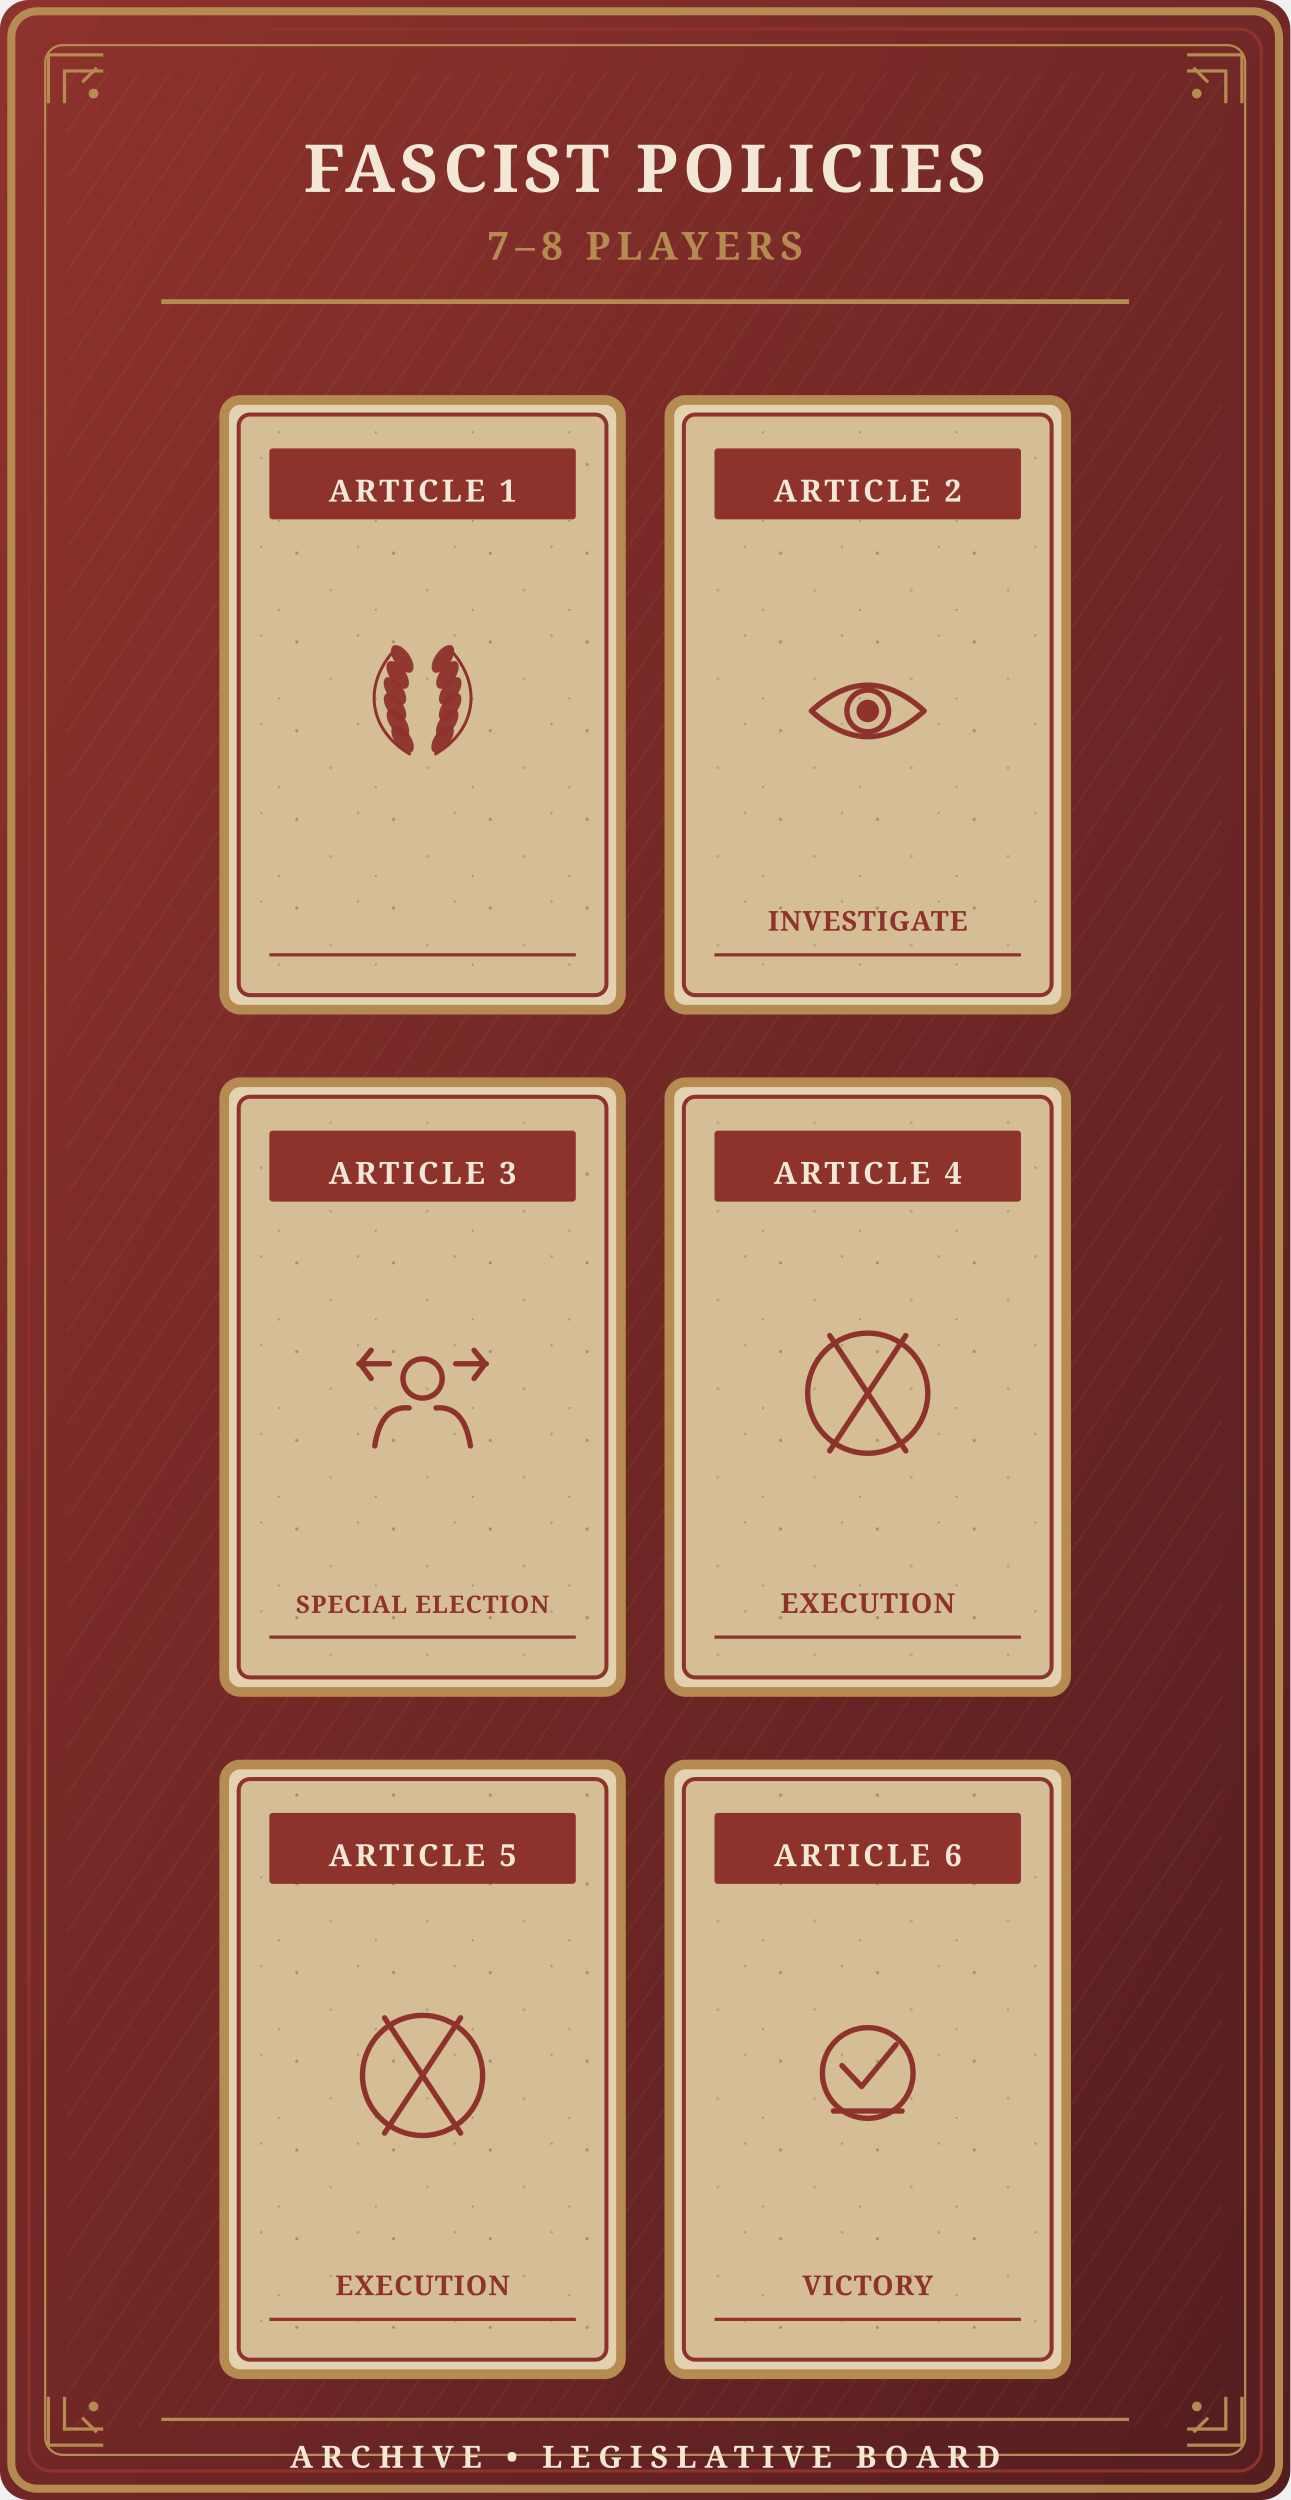
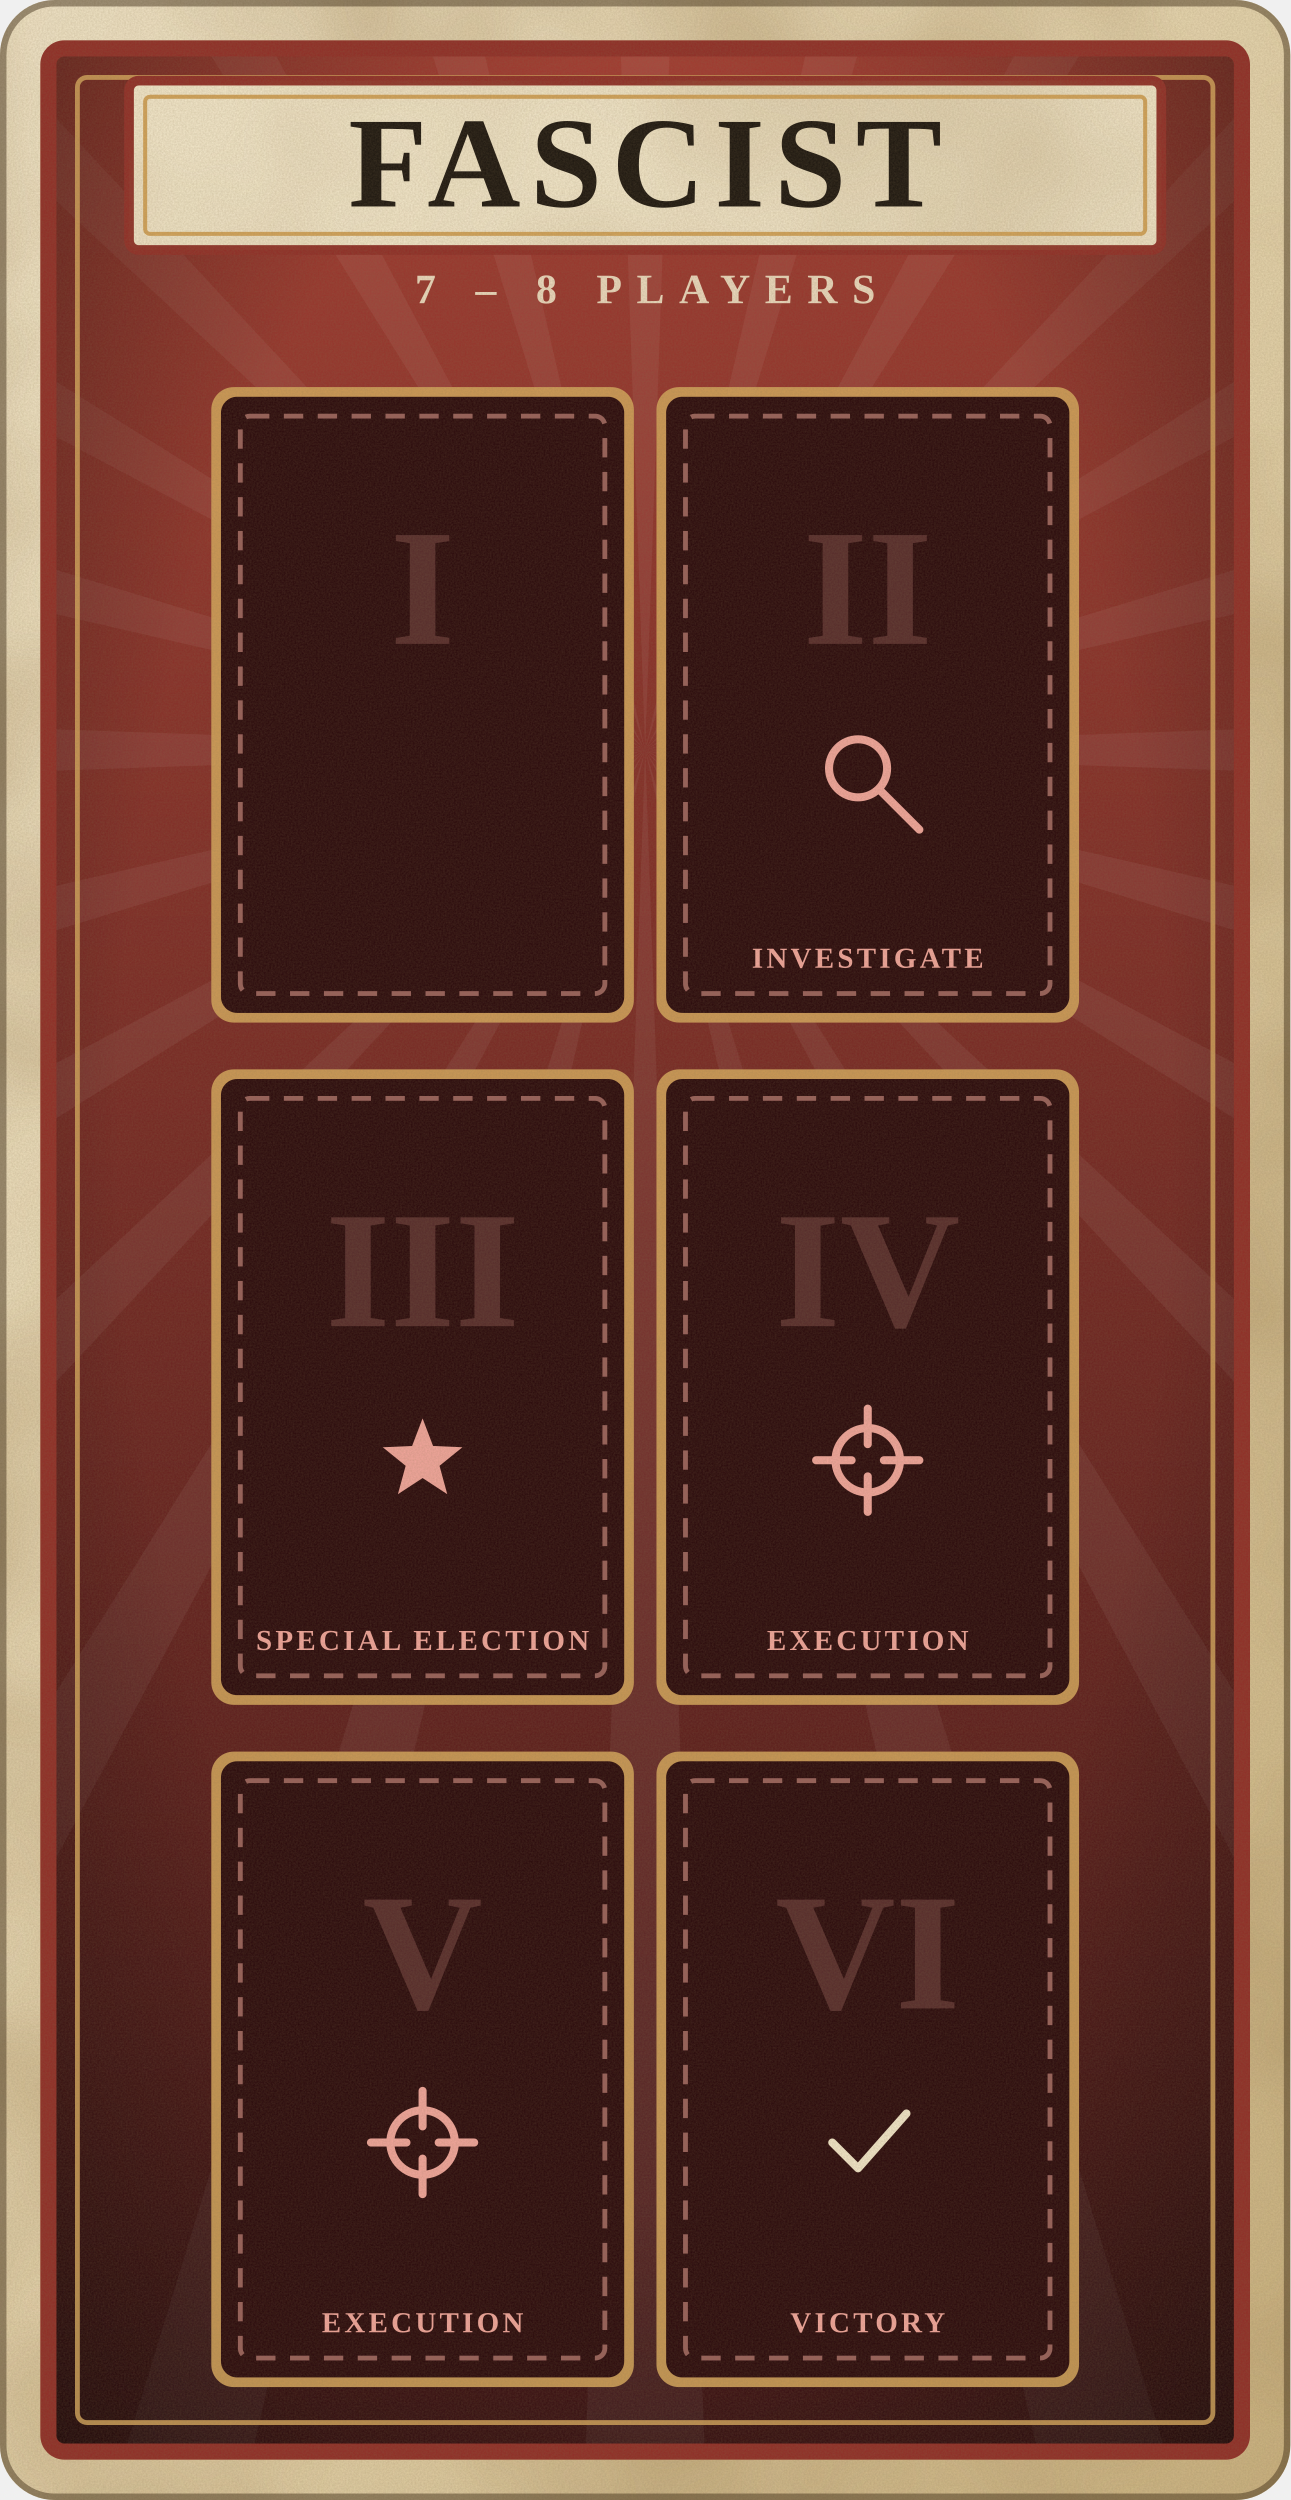
- <svg xmlns="http://www.w3.org/2000/svg" width="800" height="1550" viewBox="0 0 800 1550" role="img">
+ <svg xmlns="http://www.w3.org/2000/svg" width="800" height="1550" viewBox="0 0 800 1550">
  <defs>
-     <linearGradient id="paper" x1="0" x2="1" y1="0" y2="1">
-       <stop stop-color="#F6EDD8" />
-       <stop offset=".5" stop-color="#EDE0C4" />
-       <stop offset="1" stop-color="#CAB18A" />
+     <linearGradient id="paper" x1="0" y1="0" x2="1" y2="1">
+       <stop offset="0" stop-color="#efe3c6" />
+       <stop offset=".55" stop-color="#e3d2aa" />
+       <stop offset="1" stop-color="#c9b17f" />
    </linearGradient>
-     <linearGradient id="navy" x1="0" y1="0" x2="1" y2="1">
-       <stop stop-color="#1E4556" />
-       <stop offset="1" stop-color="#102A39" />
+     <linearGradient id="art" x1="0" y1="0" x2="0" y2="1">
+       <stop offset="0" stop-color="#a13a30" />
+       <stop offset="1" stop-color="#3f1214" />
    </linearGradient>
-     <linearGradient id="red" x1="0" y1="0" x2="1" y2="1">
-       <stop stop-color="#8E322C" />
-       <stop offset="1" stop-color="#541D20" />
-     </linearGradient>
-     <pattern id="grain" x="0" y="0" width="60" height="55" patternUnits="userSpaceOnUse">
-       <circle cx="4" cy="13" r="1" fill="#503621" opacity=".34" />
-       <circle cx="25" cy="36" r="1" fill="#503621" opacity=".19" />
-       <circle cx="42" cy="9" r=".8" fill="#503621" opacity=".27" />
-       <circle cx="53" cy="48" r=".6" fill="#503621" opacity=".4" />
-     </pattern>
-     <pattern id="hatch" width="16" height="16" patternUnits="userSpaceOnUse" patternTransform="rotate(34)">
-       <path d="M0 0 V16" stroke="#F9E5BC" stroke-opacity=".055" stroke-width="2" />
-     </pattern>
+     <radialGradient id="vig" cx=".5" cy=".45" r=".8">
+       <stop offset=".55" stop-color="#000" stop-opacity="0" />
+       <stop offset="1" stop-color="#000" stop-opacity=".6" />
+     </radialGradient>
+     <filter id="grain" x="0" y="0" width="100%" height="100%">
+       <feTurbulence type="fractalNoise" baseFrequency=".9" numOctaves="2" seed="4" />
+       <feColorMatrix values="0 0 0 0 .25  0 0 0 0 .17  0 0 0 0 .08  0 0 0 .55 0" />
+       <feComposite in2="SourceGraphic" operator="in" />
+     </filter>
+     <filter id="stain" x="0" y="0" width="100%" height="100%">
+       <feTurbulence type="fractalNoise" baseFrequency=".006" numOctaves="3" seed="9" />
+       <feColorMatrix values="0 0 0 0 .35  0 0 0 0 .22  0 0 0 0 .08  0 0 0 .9 -.28" />
+       <feComposite in2="SourceGraphic" operator="in" />
+     </filter>
+     <clipPath id="c">
+       <rect width="800" height="1550" rx="34" />
+     </clipPath>
+     <clipPath id="a">
+       <rect x="30" y="30" width="740" height="1490" rx="10" />
+     </clipPath>
  </defs>
-   <rect x="0" y="0" width="800" height="1550" rx="18" fill="url(#red)" stroke="none" stroke-width="1" />
-   <rect x="0" y="0" width="800" height="1550" rx="18" fill="url(#grain)" stroke="none" stroke-width="1" />
-   <rect x="7" y="7" width="786" height="1536" rx="16" fill="none" stroke="#B58B52" stroke-width="5" />
-   <rect x="18" y="18" width="764" height="1514" rx="14" fill="none" stroke="#8E322C" stroke-width="2" />
-   <rect x="28" y="28" width="744" height="1494" rx="11" fill="none" stroke="#B58B52" stroke-width="1.4" />
-   <g transform="translate(30,30) scale(1)" stroke="#B58B52" fill="none" stroke-width="2">
-     <path d="M0 34 V4 H34 M10 34 V14 H34" />
-     <path d="M21 21 L30 12" />
-     <circle cx="28" cy="28" r="3" fill="#B58B52" stroke="none" />
+   <g clip-path="url(#c)">
+     <rect width="800" height="1550" fill="url(#paper)" />
+     <rect width="800" height="1550" fill="#fff" filter="url(#stain)" opacity=".8" />
+     <rect x="30" y="30" width="740" height="1490" rx="10" fill="url(#art)" />
+     <g clip-path="url(#a)">
+       <path d="M400.0 465.0 L2259 400 L2259 530Z" fill="#fff" opacity=".06" />
+       <path d="M400.0 465.0 L2212 883 L2179 1009Z" fill="#fff" opacity=".06" />
+       <path d="M400.0 465.0 L2042 1338 L1977 1451Z" fill="#fff" opacity=".06" />
+       <path d="M400.0 465.0 L1760 1733 L1668 1825Z" fill="#fff" opacity=".06" />
+       <path d="M400.0 465.0 L1386 2042 L1273 2107Z" fill="#fff" opacity=".06" />
+       <path d="M400.0 465.0 L944 2244 L818 2277Z" fill="#fff" opacity=".06" />
+       <path d="M400.0 465.0 L465 2324 L335 2324Z" fill="#fff" opacity=".06" />
+       <path d="M400.0 465.0 L-18 2277 L-144 2244Z" fill="#fff" opacity=".06" />
+       <path d="M400.0 465.0 L-473 2107 L-586 2042Z" fill="#fff" opacity=".06" />
+       <path d="M400.0 465.0 L-868 1825 L-960 1733Z" fill="#fff" opacity=".06" />
+       <path d="M400.0 465.0 L-1177 1451 L-1242 1338Z" fill="#fff" opacity=".06" />
+       <path d="M400.0 465.0 L-1379 1009 L-1412 883Z" fill="#fff" opacity=".06" />
+       <path d="M400.0 465.0 L-1459 530 L-1459 400Z" fill="#fff" opacity=".06" />
+       <path d="M400.0 465.0 L-1412 47 L-1379 -79Z" fill="#fff" opacity=".06" />
+       <path d="M400.0 465.0 L-1242 -408 L-1177 -521Z" fill="#fff" opacity=".06" />
+       <path d="M400.0 465.0 L-960 -803 L-868 -895Z" fill="#fff" opacity=".06" />
+       <path d="M400.0 465.0 L-586 -1112 L-473 -1177Z" fill="#fff" opacity=".06" />
+       <path d="M400.0 465.0 L-144 -1314 L-18 -1347Z" fill="#fff" opacity=".06" />
+       <path d="M400.0 465.0 L335 -1394 L465 -1394Z" fill="#fff" opacity=".06" />
+       <path d="M400.0 465.0 L818 -1347 L944 -1314Z" fill="#fff" opacity=".06" />
+       <path d="M400.0 465.0 L1273 -1177 L1386 -1112Z" fill="#fff" opacity=".06" />
+       <path d="M400.0 465.0 L1668 -895 L1760 -803Z" fill="#fff" opacity=".06" />
+       <path d="M400.0 465.0 L1977 -521 L2042 -408Z" fill="#fff" opacity=".06" />
+       <path d="M400.0 465.0 L2179 -79 L2212 47Z" fill="#fff" opacity=".06" />
+       <rect x="30" y="30" width="740" height="1490" fill="url(#vig)" />
+     </g>
+     <rect x="30" y="30" width="740" height="1490" rx="10" fill="none" stroke="#8f2e27" stroke-width="10" />
+     <rect x="48" y="48" width="704" height="1454" rx="6" fill="none" stroke="#d1a35a" stroke-width="3" opacity=".85" />
+     <rect x="80.0" y="50.0" width="640" height="105.0" rx="6" fill="#f1e6c9" stroke="#8f2e27" stroke-width="6" />
+     <rect x="80.0" y="50.0" width="640" height="105.0" rx="6" fill="#fff" filter="url(#stain)" opacity=".5" />
+     <rect x="90.0" y="60.0" width="620" height="85.0" rx="3" fill="none" stroke="#d1a35a" stroke-width="2.5" />
+     <text x="400.0" y="128" text-anchor="middle" font-family="Georgia,'Times New Roman',serif" font-weight="900" font-size="80" letter-spacing="6" fill="#1d1710">FASCIST</text>
+     <text x="400.0" y="188" text-anchor="middle" font-family="Georgia,'Times New Roman',serif" font-weight="700" font-size="26" letter-spacing="9" fill="#f1e6c9" opacity=".92">7 – 8 PLAYERS</text>
+     <g>
+       <rect x="131" y="240" width="262" height="394" rx="14" fill="#d1a35a" opacity=".9" />
+       <rect x="137" y="246" width="250" height="382" rx="10" fill="#2a0a0c" />
+       <rect x="149" y="258" width="226" height="358" rx="6" fill="none" stroke="#f0a59b" stroke-width="3" stroke-dasharray="12 9" opacity=".55" />
+       <text x="262.0" y="399.2" text-anchor="middle" font-family="Georgia,'Times New Roman',serif" font-weight="900" font-size="103" fill="#f0a59b" opacity=".22">I</text>
+     </g>
+     <g>
+       <rect x="407" y="240" width="262" height="394" rx="14" fill="#d1a35a" opacity=".9" />
+       <rect x="413" y="246" width="250" height="382" rx="10" fill="#2a0a0c" />
+       <rect x="425" y="258" width="226" height="358" rx="6" fill="none" stroke="#f0a59b" stroke-width="3" stroke-dasharray="12 9" opacity=".55" />
+       <text x="538.0" y="399.2" text-anchor="middle" font-family="Georgia,'Times New Roman',serif" font-weight="900" font-size="103" fill="#f0a59b" opacity=".22">II</text>
+       <g stroke="#f0a59b" fill="none" stroke-width="5" stroke-linecap="round" stroke-linejoin="round">
+         <circle cx="532.0" cy="476.36" r="18" />
+         <path d="M546.0 490.36 L570.0 514.36" />
+       </g>
+       <text x="538.0" y="600" text-anchor="middle" font-family="Georgia,'Times New Roman',serif" font-weight="800" font-size="18" letter-spacing="2" fill="#f0a59b">INVESTIGATE</text>
+     </g>
+     <g>
+       <rect x="131" y="663" width="262" height="394" rx="14" fill="#d1a35a" opacity=".9" />
+       <rect x="137" y="669" width="250" height="382" rx="10" fill="#2a0a0c" />
+       <rect x="149" y="681" width="226" height="358" rx="6" fill="none" stroke="#f0a59b" stroke-width="3" stroke-dasharray="12 9" opacity=".55" />
+       <text x="262.0" y="822.2" text-anchor="middle" font-family="Georgia,'Times New Roman',serif" font-weight="900" font-size="103" fill="#f0a59b" opacity=".22">III</text>
+       <polygon points="262.0,879.4 268.5,896.5 286.7,897.3 272.5,908.8 277.3,926.4 262.0,916.4 246.7,926.4 251.5,908.8 237.3,897.3 255.5,896.5" fill="#f0a59b" />
+       <text x="262.0" y="1023" text-anchor="middle" font-family="Georgia,'Times New Roman',serif" font-weight="800" font-size="18" letter-spacing="2" fill="#f0a59b">SPECIAL ELECTION</text>
+     </g>
+     <g>
+       <rect x="407" y="663" width="262" height="394" rx="14" fill="#d1a35a" opacity=".9" />
+       <rect x="413" y="669" width="250" height="382" rx="10" fill="#2a0a0c" />
+       <rect x="425" y="681" width="226" height="358" rx="6" fill="none" stroke="#f0a59b" stroke-width="3" stroke-dasharray="12 9" opacity=".55" />
+       <text x="538.0" y="822.2" text-anchor="middle" font-family="Georgia,'Times New Roman',serif" font-weight="900" font-size="103" fill="#f0a59b" opacity=".22">IV</text>
+       <g stroke="#f0a59b" fill="none" stroke-width="5" stroke-linecap="round" stroke-linejoin="round">
+         <circle cx="538.0" cy="905.36" r="20" />
+         <path d="M538.0 873.36 V895.36 M538.0 915.36 V937.36 M506.0 905.36 H528.0 M548.0 905.36 H570.0" />
+       </g>
+       <text x="538.0" y="1023" text-anchor="middle" font-family="Georgia,'Times New Roman',serif" font-weight="800" font-size="18" letter-spacing="2" fill="#f0a59b">EXECUTION</text>
+     </g>
+     <g>
+       <rect x="131" y="1086" width="262" height="394" rx="14" fill="#d1a35a" opacity=".9" />
+       <rect x="137" y="1092" width="250" height="382" rx="10" fill="#2a0a0c" />
+       <rect x="149" y="1104" width="226" height="358" rx="6" fill="none" stroke="#f0a59b" stroke-width="3" stroke-dasharray="12 9" opacity=".55" />
+       <text x="262.0" y="1245.2" text-anchor="middle" font-family="Georgia,'Times New Roman',serif" font-weight="900" font-size="103" fill="#f0a59b" opacity=".22">V</text>
+       <g stroke="#f0a59b" fill="none" stroke-width="5" stroke-linecap="round" stroke-linejoin="round">
+         <circle cx="262.0" cy="1328.36" r="20" />
+         <path d="M262.0 1296.36 V1318.36 M262.0 1338.36 V1360.36 M230.0 1328.36 H252.0 M272.0 1328.36 H294.0" />
+       </g>
+       <text x="262.0" y="1446" text-anchor="middle" font-family="Georgia,'Times New Roman',serif" font-weight="800" font-size="18" letter-spacing="2" fill="#f0a59b">EXECUTION</text>
+     </g>
+     <g>
+       <rect x="407" y="1086" width="262" height="394" rx="14" fill="#d1a35a" opacity=".9" />
+       <rect x="413" y="1092" width="250" height="382" rx="10" fill="#2a0a0c" />
+       <rect x="425" y="1104" width="226" height="358" rx="6" fill="none" stroke="#f0a59b" stroke-width="3" stroke-dasharray="12 9" opacity=".55" />
+       <text x="538.0" y="1245.2" text-anchor="middle" font-family="Georgia,'Times New Roman',serif" font-weight="900" font-size="103" fill="#f0a59b" opacity=".22">VI</text>
+       <g stroke="#f1e6c9" fill="none" stroke-width="5" stroke-linecap="round" stroke-linejoin="round">
+         <path d="M516.0 1328.36 L532.0 1344.36 L562.0 1310.36" />
+       </g>
+       <text x="538.0" y="1446" text-anchor="middle" font-family="Georgia,'Times New Roman',serif" font-weight="800" font-size="18" letter-spacing="2" fill="#f0a59b">VICTORY</text>
+     </g>
+     <rect width="800" height="1550" fill="#fff" filter="url(#grain)" opacity=".45" />
+     <rect width="800" height="1550" rx="34" fill="none" stroke="#3a2813" stroke-opacity=".45" stroke-width="8" />
  </g>
-   <g transform="translate(770 30) scale(-1 1)">
-     <g transform="translate(0,0) scale(1)" stroke="#B58B52" fill="none" stroke-width="2">
-       <path d="M0 34 V4 H34 M10 34 V14 H34" />
-       <path d="M21 21 L30 12" />
-       <circle cx="28" cy="28" r="3" fill="#B58B52" stroke="none" />
-     </g>
-   </g>
-   <g transform="translate(30 1520) scale(1 -1)">
-     <g transform="translate(0,0) scale(1)" stroke="#B58B52" fill="none" stroke-width="2">
-       <path d="M0 34 V4 H34 M10 34 V14 H34" />
-       <path d="M21 21 L30 12" />
-       <circle cx="28" cy="28" r="3" fill="#B58B52" stroke="none" />
-     </g>
-   </g>
-   <g transform="translate(770 1520) scale(-1 -1)">
-     <g transform="translate(0,0) scale(1)" stroke="#B58B52" fill="none" stroke-width="2">
-       <path d="M0 34 V4 H34 M10 34 V14 H34" />
-       <path d="M21 21 L30 12" />
-       <circle cx="28" cy="28" r="3" fill="#B58B52" stroke="none" />
-     </g>
-   </g>
-   <rect x="42" y="45" width="716" height="1460" rx="4" fill="url(#hatch)" stroke="none" stroke-width="1" />
-   <text x="400.0" y="119" text-anchor="middle" font-family="EB Garamond,serif" font-weight="700" font-size="41" fill="#F2E8D5" letter-spacing="3">FASCIST POLICIES</text>
-   <text x="400.0" y="161" text-anchor="middle" font-family="EB Garamond,serif" font-weight="600" font-size="24" fill="#B58B52" letter-spacing="4">7–8 PLAYERS</text>
-   <line x1="100" y1="187" x2="700" y2="187" stroke="#B58B52" stroke-width="3" />
-   <rect x="139" y="248" width="246" height="378" rx="10" fill="#E3D2AF" stroke="#B58B52" stroke-width="6" />
-   <rect x="148" y="257" width="228" height="360" rx="7" fill="#D5BD95" stroke="#8E322C" stroke-width="2.5" />
-   <rect x="155" y="264" width="214" height="346" rx="4" fill="url(#grain)" stroke="none" stroke-width="1" />
-   <rect x="167" y="278" width="190" height="44" rx="2" fill="#8E322C" stroke="none" stroke-width="1" />
-   <text x="262.0" y="311" text-anchor="middle" font-family="EB Garamond,serif" font-weight="600" font-size="19" fill="#F2E8D5" letter-spacing="2">ARTICLE 1</text>
-   <g transform="translate(262.0,440.78) scale(0.62)" fill="none" stroke="#8E322C" stroke-width="3" stroke-linecap="round">
-     <path d="M-13 43 C-54 19 -60 -26 -28 -61 M13 43 C54 19 60 -26 28 -61" />
-     <ellipse cx="-20.0" cy="28" rx="8" ry="16" fill="#8E322C" stroke="none" transform="rotate(-35 -20.0 28)" opacity=".95" />
-     <ellipse cx="-24.648" cy="12" rx="8" ry="16" fill="#8E322C" stroke="none" transform="rotate(-35 -24.64828 12)" opacity=".95" />
-     <ellipse cx="-27.566" cy="-4" rx="8" ry="16" fill="#8E322C" stroke="none" transform="rotate(-35 -27.56627 -4)" opacity=".95" />
-     <ellipse cx="-27.668" cy="-20" rx="8" ry="16" fill="#8E322C" stroke="none" transform="rotate(-35 -27.66777 -20)" opacity=".95" />
-     <ellipse cx="-24.915" cy="-36" rx="8" ry="16" fill="#8E322C" stroke="none" transform="rotate(-35 -24.91499 -36)" opacity=".95" />
-     <ellipse cx="-20.333" cy="-52" rx="8" ry="16" fill="#8E322C" stroke="none" transform="rotate(-35 -20.33265 -52)" opacity=".95" />
-     <ellipse cx="20.0" cy="28" rx="8" ry="16" fill="#8E322C" stroke="none" transform="rotate(35 20.0 28)" opacity=".95" />
-     <ellipse cx="24.648" cy="12" rx="8" ry="16" fill="#8E322C" stroke="none" transform="rotate(35 24.64828 12)" opacity=".95" />
-     <ellipse cx="27.566" cy="-4" rx="8" ry="16" fill="#8E322C" stroke="none" transform="rotate(35 27.56627 -4)" opacity=".95" />
-     <ellipse cx="27.668" cy="-20" rx="8" ry="16" fill="#8E322C" stroke="none" transform="rotate(35 27.66777 -20)" opacity=".95" />
-     <ellipse cx="24.915" cy="-36" rx="8" ry="16" fill="#8E322C" stroke="none" transform="rotate(35 24.91499 -36)" opacity=".95" />
-     <ellipse cx="20.333" cy="-52" rx="8" ry="16" fill="#8E322C" stroke="none" transform="rotate(35 20.33265 -52)" opacity=".95" />
-   </g>
-   <line x1="167" y1="592" x2="357" y2="592" stroke="#8E322C" stroke-width="2" />
-   <rect x="415" y="248" width="246" height="378" rx="10" fill="#E3D2AF" stroke="#B58B52" stroke-width="6" />
-   <rect x="424" y="257" width="228" height="360" rx="7" fill="#D5BD95" stroke="#8E322C" stroke-width="2.5" />
-   <rect x="431" y="264" width="214" height="346" rx="4" fill="url(#grain)" stroke="none" stroke-width="1" />
-   <rect x="443" y="278" width="190" height="44" rx="2" fill="#8E322C" stroke="none" stroke-width="1" />
-   <text x="538.0" y="311" text-anchor="middle" font-family="EB Garamond,serif" font-weight="600" font-size="19" fill="#F2E8D5" letter-spacing="2">ARTICLE 2</text>
-   <g transform="translate(538.0,440.78) scale(0.76)" stroke="#8E322C" fill="none" stroke-width="4.4" stroke-linejoin="round" stroke-linecap="round">
-     <path d="M-46 0 Q0 -42 46 0 Q0 42 -46 0Z" />
-     <circle cx="0" cy="0" r="17" />
-     <circle cx="0" cy="0" r="7" fill="#8E322C" />
-   </g>
-   <text x="538.0" y="577" text-anchor="middle" font-family="EB Garamond,serif" font-weight="600" font-size="17" fill="#8E322C" letter-spacing="0.6">INVESTIGATE</text>
-   <line x1="443" y1="592" x2="633" y2="592" stroke="#8E322C" stroke-width="2" />
-   <rect x="139" y="671" width="246" height="378" rx="10" fill="#E3D2AF" stroke="#B58B52" stroke-width="6" />
-   <rect x="148" y="680" width="228" height="360" rx="7" fill="#D5BD95" stroke="#8E322C" stroke-width="2.5" />
-   <rect x="155" y="687" width="214" height="346" rx="4" fill="url(#grain)" stroke="none" stroke-width="1" />
-   <rect x="167" y="701" width="190" height="44" rx="2" fill="#8E322C" stroke="none" stroke-width="1" />
-   <text x="262.0" y="734" text-anchor="middle" font-family="EB Garamond,serif" font-weight="600" font-size="19" fill="#F2E8D5" letter-spacing="2">ARTICLE 3</text>
-   <g transform="translate(262.0,863.78) scale(0.76)" stroke="#8E322C" fill="none" stroke-width="4.4" stroke-linejoin="round" stroke-linecap="round">
-     <circle cx="0" cy="-12" r="16" />
-     <path d="M-39 43 Q-34 10 -11 12 M39 43 Q34 10 11 12 M-52 -24 H-27 M27 -24 H52 M-42 -35 L-51 -24 L-42 -12 M42 -35 L51 -24 L42 -12" />
-   </g>
-   <text x="262.0" y="1000" text-anchor="middle" font-family="EB Garamond,serif" font-weight="600" font-size="15" fill="#8E322C" letter-spacing="0.6">SPECIAL ELECTION</text>
-   <line x1="167" y1="1015" x2="357" y2="1015" stroke="#8E322C" stroke-width="2" />
-   <rect x="415" y="671" width="246" height="378" rx="10" fill="#E3D2AF" stroke="#B58B52" stroke-width="6" />
-   <rect x="424" y="680" width="228" height="360" rx="7" fill="#D5BD95" stroke="#8E322C" stroke-width="2.5" />
-   <rect x="431" y="687" width="214" height="346" rx="4" fill="url(#grain)" stroke="none" stroke-width="1" />
-   <rect x="443" y="701" width="190" height="44" rx="2" fill="#8E322C" stroke="none" stroke-width="1" />
-   <text x="538.0" y="734" text-anchor="middle" font-family="EB Garamond,serif" font-weight="600" font-size="19" fill="#F2E8D5" letter-spacing="2">ARTICLE 4</text>
-   <g transform="translate(538.0,863.78) scale(0.76)" stroke="#8E322C" fill="none" stroke-width="4.4" stroke-linejoin="round" stroke-linecap="round">
-     <path d="M-31 -47 L31 47 M31 -47 L-31 47" />
-     <circle cx="0" cy="0" r="49" />
-   </g>
-   <text x="538.0" y="1000" text-anchor="middle" font-family="EB Garamond,serif" font-weight="600" font-size="17" fill="#8E322C" letter-spacing="0.6">EXECUTION</text>
-   <line x1="443" y1="1015" x2="633" y2="1015" stroke="#8E322C" stroke-width="2" />
-   <rect x="139" y="1094" width="246" height="378" rx="10" fill="#E3D2AF" stroke="#B58B52" stroke-width="6" />
-   <rect x="148" y="1103" width="228" height="360" rx="7" fill="#D5BD95" stroke="#8E322C" stroke-width="2.5" />
-   <rect x="155" y="1110" width="214" height="346" rx="4" fill="url(#grain)" stroke="none" stroke-width="1" />
-   <rect x="167" y="1124" width="190" height="44" rx="2" fill="#8E322C" stroke="none" stroke-width="1" />
-   <text x="262.0" y="1157" text-anchor="middle" font-family="EB Garamond,serif" font-weight="600" font-size="19" fill="#F2E8D5" letter-spacing="2">ARTICLE 5</text>
-   <g transform="translate(262.0,1286.78) scale(0.76)" stroke="#8E322C" fill="none" stroke-width="4.4" stroke-linejoin="round" stroke-linecap="round">
-     <path d="M-31 -47 L31 47 M31 -47 L-31 47" />
-     <circle cx="0" cy="0" r="49" />
-   </g>
-   <text x="262.0" y="1423" text-anchor="middle" font-family="EB Garamond,serif" font-weight="600" font-size="17" fill="#8E322C" letter-spacing="0.6">EXECUTION</text>
-   <line x1="167" y1="1438" x2="357" y2="1438" stroke="#8E322C" stroke-width="2" />
-   <rect x="415" y="1094" width="246" height="378" rx="10" fill="#E3D2AF" stroke="#B58B52" stroke-width="6" />
-   <rect x="424" y="1103" width="228" height="360" rx="7" fill="#D5BD95" stroke="#8E322C" stroke-width="2.5" />
-   <rect x="431" y="1110" width="214" height="346" rx="4" fill="url(#grain)" stroke="none" stroke-width="1" />
-   <rect x="443" y="1124" width="190" height="44" rx="2" fill="#8E322C" stroke="none" stroke-width="1" />
-   <text x="538.0" y="1157" text-anchor="middle" font-family="EB Garamond,serif" font-weight="600" font-size="19" fill="#F2E8D5" letter-spacing="2">ARTICLE 6</text>
-   <g transform="translate(538.0,1286.78) scale(0.76)" stroke="#8E322C" fill="none" stroke-width="4.4" stroke-linejoin="round" stroke-linecap="round">
-     <circle cx="0" cy="-2" r="37" />
-     <path d="M-21 -8 L-5 9 L23 -25 M-28 29 H28" />
-   </g>
-   <text x="538.0" y="1423" text-anchor="middle" font-family="EB Garamond,serif" font-weight="600" font-size="17" fill="#8E322C" letter-spacing="0.6">VICTORY</text>
-   <line x1="443" y1="1438" x2="633" y2="1438" stroke="#8E322C" stroke-width="2" />
-   <line x1="100" y1="1500" x2="700" y2="1500" stroke="#B58B52" stroke-width="2" />
-   <text x="400.0" y="1530" text-anchor="middle" font-family="EB Garamond,serif" font-weight="600" font-size="19" fill="#F2E8D5" letter-spacing="5">ARCHIVE • LEGISLATIVE BOARD</text>
</svg>
